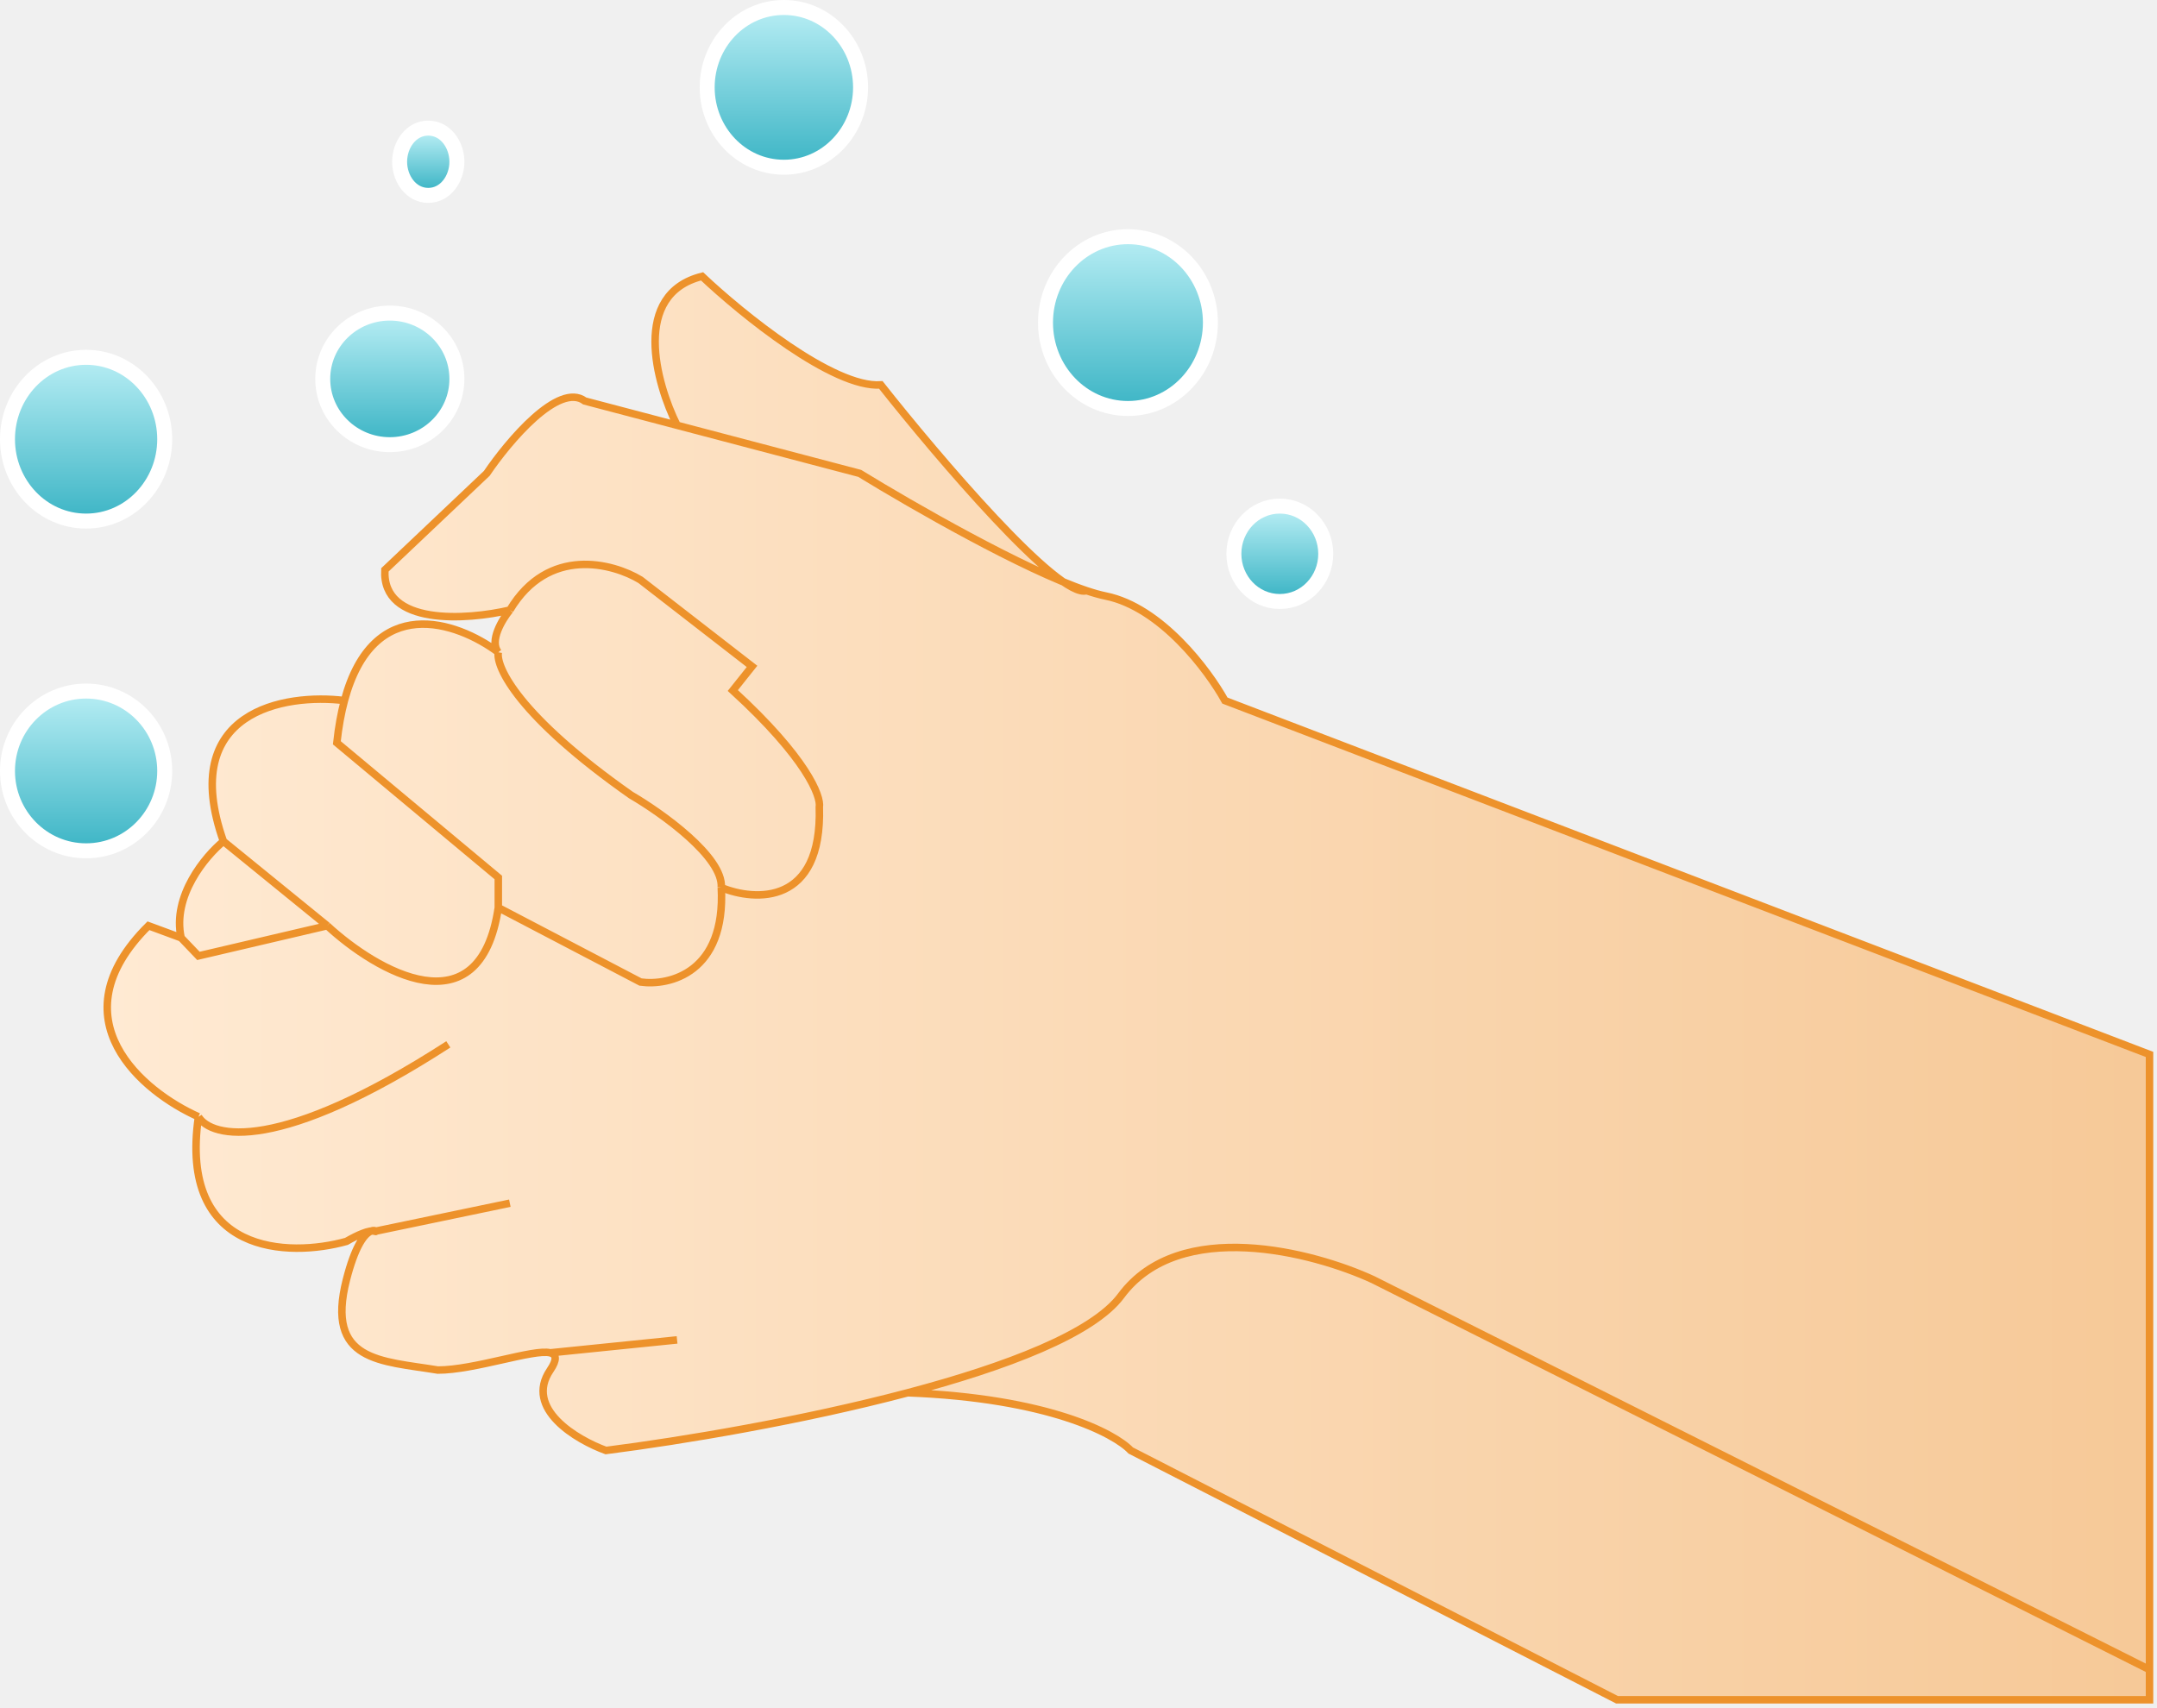
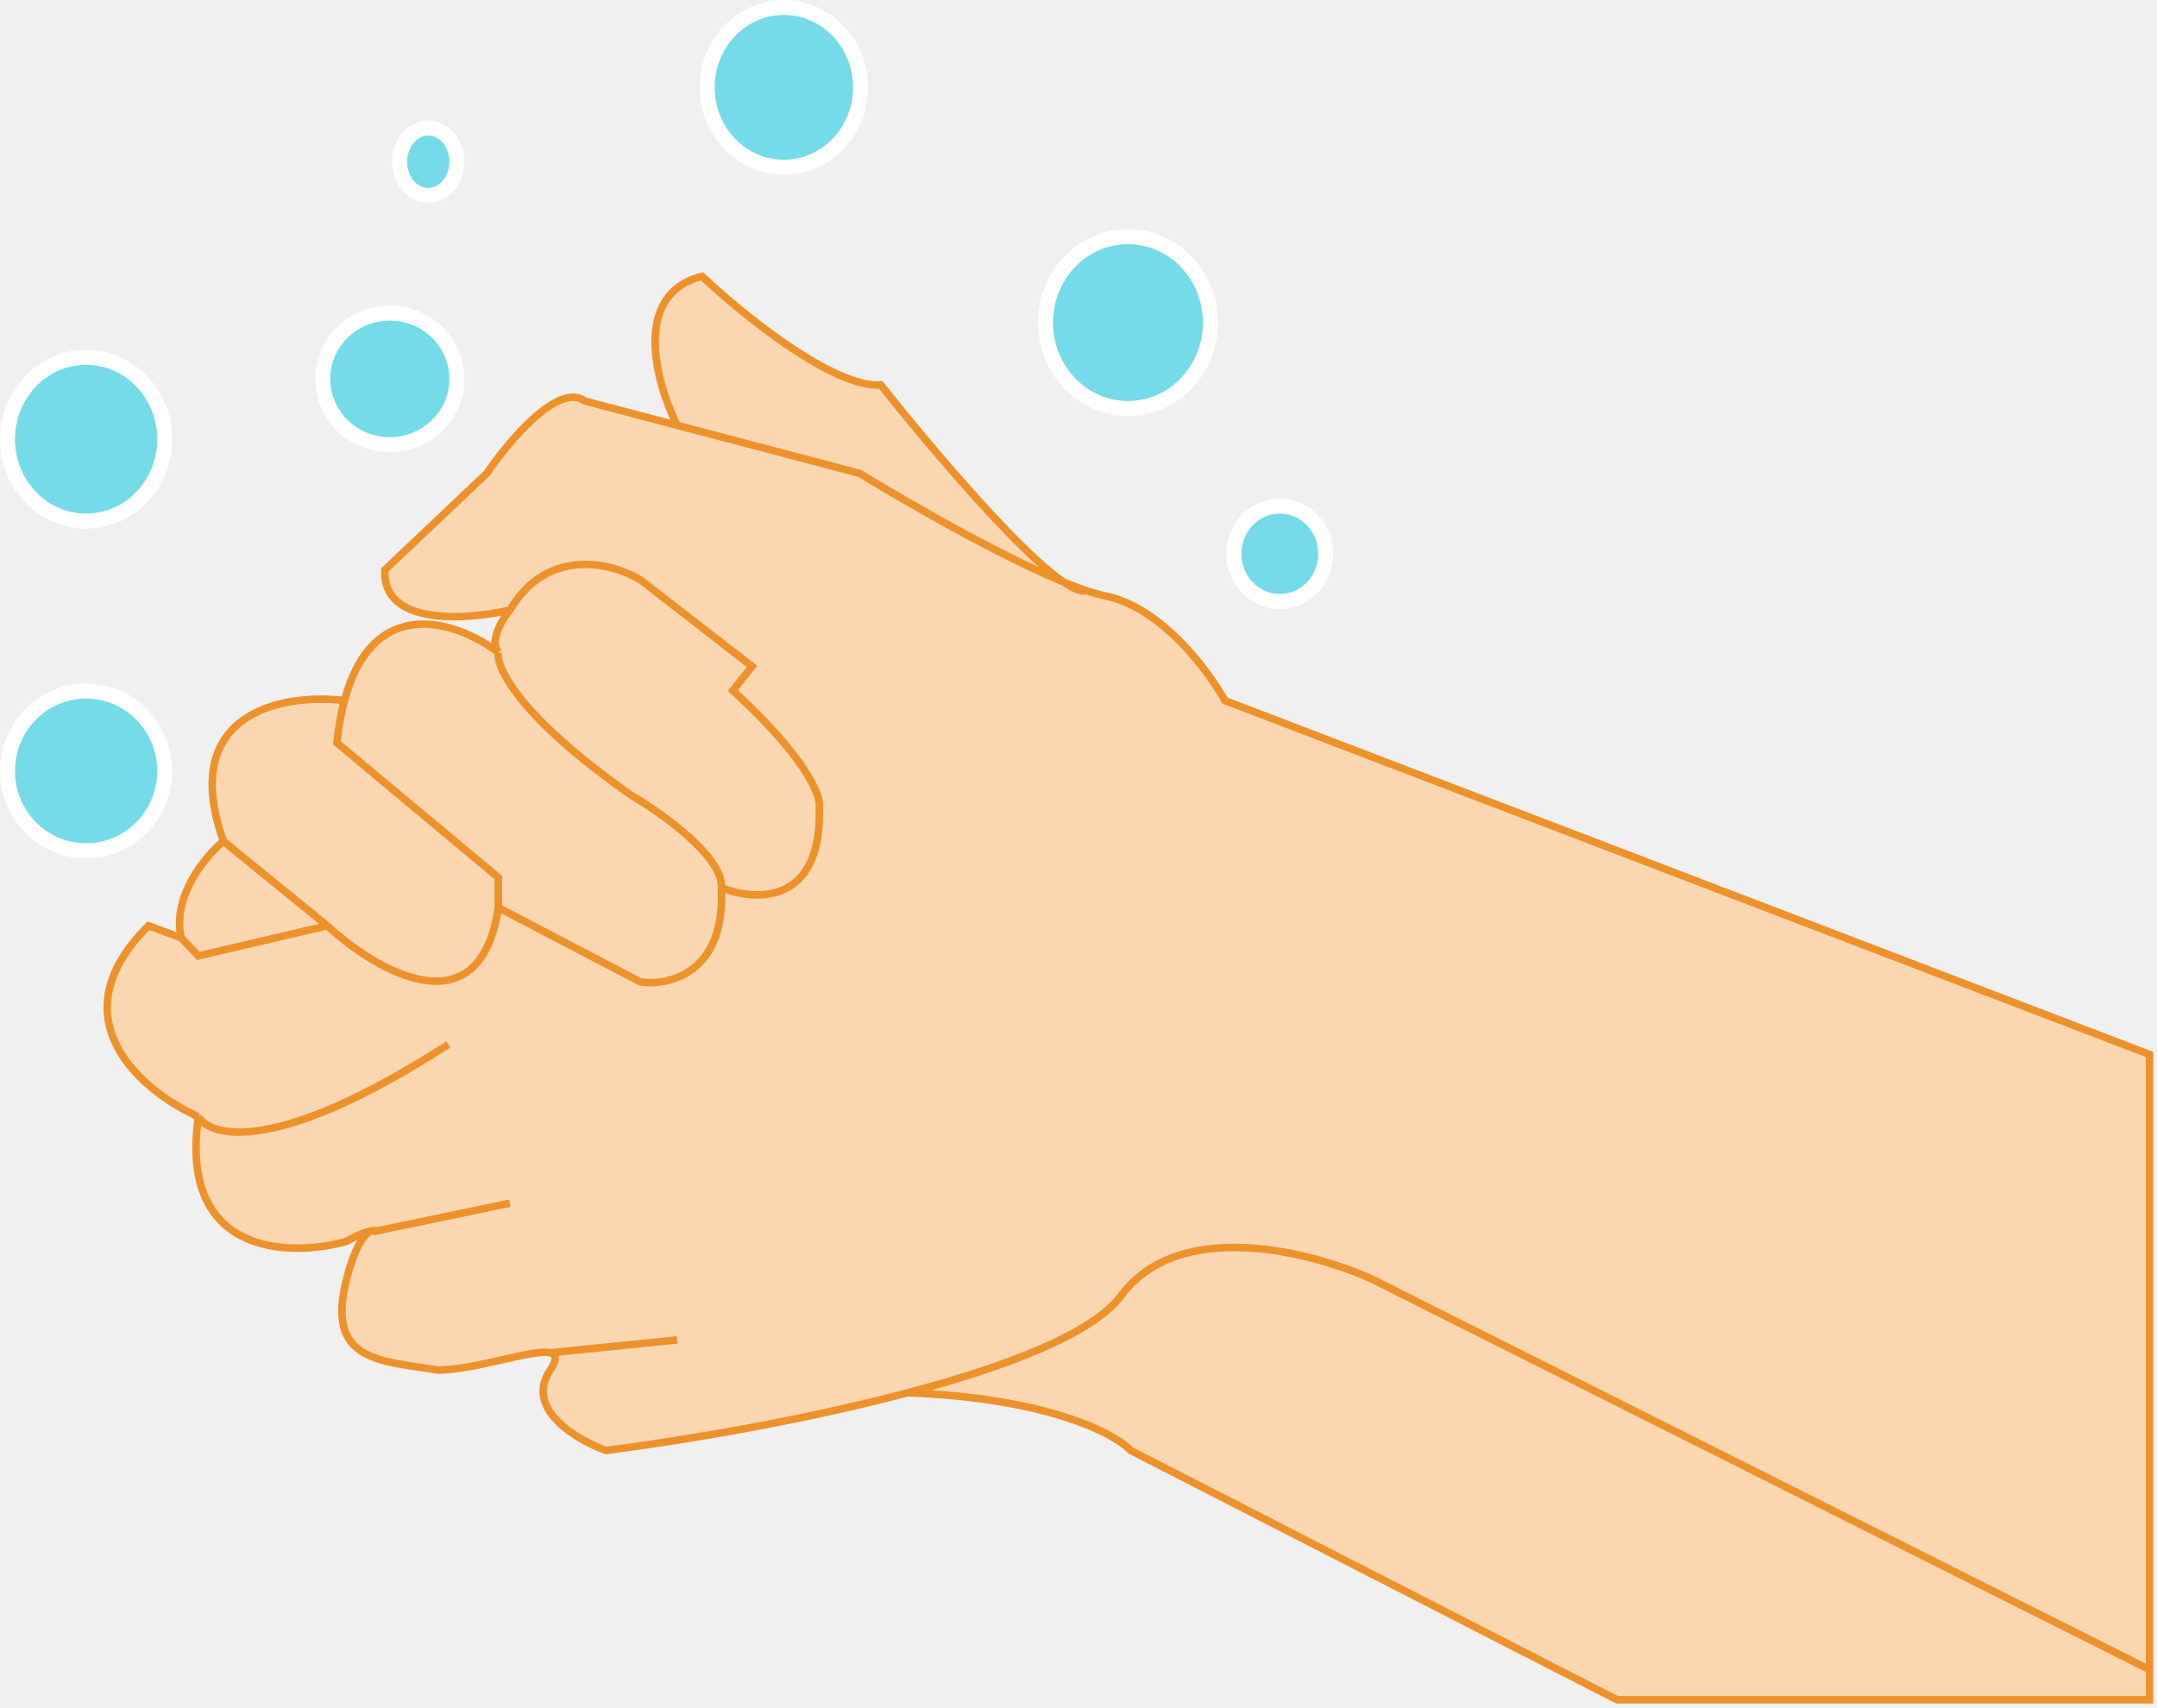
<svg xmlns="http://www.w3.org/2000/svg" width="288" height="228" viewBox="0 0 288 228" fill="none">
-   <path d="M287 140.813V222.973V227H215.906L150.972 193.706C148.834 191.432 139.885 186.705 121.2 185.998C107.071 189.736 91.091 192.409 80.906 193.706C76.97 192.274 69.972 188.122 73.463 182.967C74.414 181.561 74.281 180.869 73.463 180.663C71.279 180.115 63.34 182.967 58.464 182.967C50.85 181.714 43.441 181.897 46.257 170.884C47.497 166.036 48.791 164.699 49.543 164.403C48.723 164.491 47.404 165.116 46.257 165.783C38.557 167.931 23.826 167.609 26.495 149.136C19.052 145.825 7.297 136.087 19.822 123.629L24.185 125.24C22.953 119.655 27.436 114.321 29.831 112.352C23.672 94.954 38.035 92.573 45.987 93.557C49.833 79.205 60.927 82.936 66.533 87.113C65.301 85.61 67.046 82.728 68.073 81.475C62.341 82.817 50.98 83.623 51.39 76.105L64.993 63.217C67.902 58.921 74.592 50.974 78.082 53.551L90.402 56.796C87.579 51.15 84.293 39.267 93.738 36.904C99.043 41.916 111.242 51.833 117.607 51.403C123.853 59.308 135.843 73.504 141.991 77.719C143.088 78.171 144.121 78.563 145.069 78.881C146.017 79.199 146.88 79.442 147.636 79.596C155.028 81.099 161.324 89.53 163.549 93.557L287 140.813Z" fill="url(#paint0_linear)" />
+   <path d="M287 140.813V222.973V227H215.906L150.972 193.706C148.834 191.432 139.885 186.705 121.2 185.998C107.071 189.736 91.091 192.409 80.906 193.706C76.97 192.274 69.972 188.122 73.463 182.967C74.414 181.561 74.281 180.869 73.463 180.663C71.279 180.115 63.34 182.967 58.464 182.967C50.85 181.714 43.441 181.897 46.257 170.884C47.497 166.036 48.791 164.699 49.543 164.403C48.723 164.491 47.404 165.116 46.257 165.783C38.557 167.931 23.826 167.609 26.495 149.136C19.052 145.825 7.297 136.087 19.822 123.629L24.185 125.24C22.953 119.655 27.436 114.321 29.831 112.352C23.672 94.954 38.035 92.573 45.987 93.557C49.833 79.205 60.927 82.936 66.533 87.113C65.301 85.61 67.046 82.728 68.073 81.475C62.341 82.817 50.98 83.623 51.39 76.105L64.993 63.217C67.902 58.921 74.592 50.974 78.082 53.551L90.402 56.796C87.579 51.15 84.293 39.267 93.738 36.904C99.043 41.916 111.242 51.833 117.607 51.403C123.853 59.308 135.843 73.504 141.991 77.719C143.088 78.171 144.121 78.563 145.069 78.881C146.017 79.199 146.88 79.442 147.636 79.596C155.028 81.099 161.324 89.53 163.549 93.557L287 140.813Z" fill="#FAD7B1" />
  <path d="M287 222.973V140.813L163.549 93.557C161.324 89.53 155.028 81.099 147.636 79.596C146.88 79.442 146.017 79.199 145.069 78.881M287 222.973L183.311 170.884C175.355 167.215 157.491 162.507 149.689 173.032C145.926 178.109 134.367 182.516 121.2 185.998M287 222.973V227H215.906L150.972 193.706C148.834 191.432 139.885 186.705 121.2 185.998M26.495 149.136C23.826 167.609 38.557 167.931 46.257 165.783C47.682 164.955 49.37 164.192 50.042 164.44M26.495 149.136C19.052 145.825 7.297 136.087 19.822 123.629L24.185 125.24M26.495 149.136C28.206 152 37.274 154.076 59.86 139.47M24.185 125.24L26.495 127.656L43.691 123.629M24.185 125.24C22.953 119.655 27.436 114.321 29.831 112.352M43.691 123.629C50.278 129.715 64.069 137.752 66.533 121.212M43.691 123.629L29.831 112.352M66.533 121.212L85.525 131.147C89.375 131.684 96.921 129.912 96.305 118.527M66.533 121.212V117.185L44.974 99.196C45.205 97.064 45.549 95.193 45.987 93.557M96.305 118.527C100.839 120.407 109.805 120.89 109.394 107.788C109.651 106.356 107.7 101.236 97.845 92.215L100.411 88.993L85.525 77.448C81.847 75.21 73.206 72.883 68.073 81.475M96.305 118.527C96.59 114.446 88.382 108.593 84.242 106.177C69.253 95.65 66.191 89.082 66.533 87.113M68.073 81.475C62.341 82.817 50.98 83.623 51.39 76.105L64.993 63.217C67.902 58.921 74.592 50.974 78.082 53.551L90.402 56.796M68.073 81.475C67.046 82.728 65.301 85.61 66.533 87.113M50.042 164.44C50.822 164.729 48.455 162.292 46.257 170.884C43.441 181.897 50.85 181.714 58.464 182.967C63.34 182.967 71.279 180.115 73.463 180.663M50.042 164.44L68.073 160.681M73.463 180.663C74.281 180.869 74.414 181.561 73.463 182.967C69.972 188.122 76.97 192.274 80.906 193.706C91.091 192.409 107.071 189.736 121.2 185.998M73.463 180.663L90.402 178.939M90.402 56.796L114.784 63.217C121.85 67.556 136.748 76.092 145.069 78.881M90.402 56.796C87.579 51.15 84.293 39.267 93.738 36.904C99.043 41.916 111.242 51.833 117.607 51.403C125.221 61.04 141.374 80.028 145.069 78.881M66.533 87.113C60.927 82.936 49.833 79.205 45.987 93.557M45.987 93.557C38.035 92.573 23.672 94.954 29.831 112.352" stroke="#ED922B" />
-   <path d="M150.603 54.551C156.726 54.551 161.613 49.372 161.613 43.08C161.613 36.788 156.726 31.609 150.603 31.609C144.481 31.609 139.594 36.788 139.594 43.08C139.594 49.372 144.481 54.551 150.603 54.551Z" fill="url(#paint1_linear)" stroke="white" stroke-width="2" />
-   <path d="M57.181 26.091C59.48 26.091 61.004 23.872 61.004 21.6C61.004 19.329 59.48 17.11 57.181 17.11C54.881 17.11 53.357 19.329 53.357 21.6C53.357 23.872 54.881 26.091 57.181 26.091Z" fill="url(#paint2_linear)" stroke="white" stroke-width="2" />
-   <path d="M11.496 69.587C17.335 69.587 21.992 64.649 21.992 58.653C21.992 52.657 17.335 47.718 11.496 47.718C5.657 47.718 1 52.657 1 58.653C1 64.649 5.657 69.587 11.496 69.587Z" fill="url(#paint3_linear)" stroke="white" stroke-width="2" />
-   <path d="M52.048 59.384C56.974 59.384 61.004 55.471 61.004 50.598C61.004 45.725 56.974 41.812 52.048 41.812C47.122 41.812 43.092 45.725 43.092 50.598C43.092 55.471 47.122 59.384 52.048 59.384Z" fill="url(#paint4_linear)" stroke="white" stroke-width="2" />
-   <path d="M11.496 113.621C17.31 113.621 21.992 108.828 21.992 102.955C21.992 97.081 17.31 92.289 11.496 92.289C5.683 92.289 1 97.081 1 102.955C1 108.828 5.683 113.621 11.496 113.621Z" fill="url(#paint5_linear)" stroke="white" stroke-width="2" />
-   <path d="M104.661 22.332C110.359 22.332 114.901 17.514 114.901 11.666C114.901 5.818 110.359 1 104.661 1C98.964 1 94.422 5.818 94.422 11.666C94.422 17.514 98.964 22.332 104.661 22.332Z" fill="url(#paint6_linear)" stroke="white" stroke-width="2" />
-   <path d="M170.879 80.327C174.308 80.327 177.012 77.432 177.012 73.957C177.012 70.482 174.308 67.587 170.879 67.587C167.45 67.587 164.746 70.482 164.746 73.957C164.746 77.432 167.45 80.327 170.879 80.327Z" fill="url(#paint7_linear)" stroke="white" stroke-width="2" />
-   <defs>
-     <linearGradient id="paint0_linear" x1="14.319" y1="131.952" x2="294.587" y2="131.952" gradientUnits="userSpaceOnUse">
-       <stop stop-color="#FFEAD3" />
-       <stop offset="1" stop-color="#F6C896" />
-     </linearGradient>
-     <linearGradient id="paint1_linear" x1="150.603" y1="32.609" x2="150.603" y2="53.551" gradientUnits="userSpaceOnUse">
-       <stop stop-color="#B2EBF2" />
-       <stop offset="1" stop-color="#41B7C7" />
-     </linearGradient>
-     <linearGradient id="paint2_linear" x1="57.181" y1="18.11" x2="57.181" y2="25.091" gradientUnits="userSpaceOnUse">
-       <stop stop-color="#B2EBF2" />
-       <stop offset="1" stop-color="#41B7C7" />
-     </linearGradient>
-     <linearGradient id="paint3_linear" x1="11.496" y1="48.718" x2="11.496" y2="68.587" gradientUnits="userSpaceOnUse">
-       <stop stop-color="#B2EBF2" />
-       <stop offset="1" stop-color="#41B7C7" />
-     </linearGradient>
-     <linearGradient id="paint4_linear" x1="52.048" y1="42.812" x2="52.048" y2="58.384" gradientUnits="userSpaceOnUse">
-       <stop stop-color="#B2EBF2" />
-       <stop offset="1" stop-color="#41B7C7" />
-     </linearGradient>
-     <linearGradient id="paint5_linear" x1="11.496" y1="93.289" x2="11.496" y2="112.621" gradientUnits="userSpaceOnUse">
-       <stop stop-color="#B2EBF2" />
-       <stop offset="1" stop-color="#41B7C7" />
-     </linearGradient>
-     <linearGradient id="paint6_linear" x1="104.661" y1="2" x2="104.661" y2="21.332" gradientUnits="userSpaceOnUse">
-       <stop stop-color="#B2EBF2" />
-       <stop offset="1" stop-color="#41B7C7" />
-     </linearGradient>
-     <linearGradient id="paint7_linear" x1="170.879" y1="68.587" x2="170.879" y2="79.327" gradientUnits="userSpaceOnUse">
-       <stop stop-color="#B2EBF2" />
-       <stop offset="1" stop-color="#41B7C7" />
-     </linearGradient>
-   </defs>
+   <path d="M150.603 54.551C156.726 54.551 161.613 49.372 161.613 43.08C161.613 36.788 156.726 31.609 150.603 31.609C144.481 31.609 139.594 36.788 139.594 43.08C139.594 49.372 144.481 54.551 150.603 54.551Z" fill="#75DBE8" stroke="white" stroke-width="2" />
+   <path d="M57.181 26.091C59.48 26.091 61.004 23.872 61.004 21.6C61.004 19.329 59.48 17.11 57.181 17.11C54.881 17.11 53.357 19.329 53.357 21.6C53.357 23.872 54.881 26.091 57.181 26.091Z" fill="#75DBE8" stroke="white" stroke-width="2" />
+   <path d="M11.496 69.587C17.335 69.587 21.992 64.649 21.992 58.653C21.992 52.657 17.335 47.718 11.496 47.718C5.657 47.718 1 52.657 1 58.653C1 64.649 5.657 69.587 11.496 69.587Z" fill="#75DBE8" stroke="white" stroke-width="2" />
+   <path d="M52.048 59.384C56.974 59.384 61.004 55.471 61.004 50.598C61.004 45.725 56.974 41.812 52.048 41.812C47.122 41.812 43.092 45.725 43.092 50.598C43.092 55.471 47.122 59.384 52.048 59.384Z" fill="#75DBE8" stroke="white" stroke-width="2" />
+   <path d="M11.496 113.621C17.31 113.621 21.992 108.828 21.992 102.955C21.992 97.081 17.31 92.289 11.496 92.289C5.683 92.289 1 97.081 1 102.955C1 108.828 5.683 113.621 11.496 113.621Z" fill="#75DBE8" stroke="white" stroke-width="2" />
+   <path d="M104.661 22.332C110.359 22.332 114.901 17.514 114.901 11.666C114.901 5.818 110.359 1 104.661 1C98.964 1 94.422 5.818 94.422 11.666C94.422 17.514 98.964 22.332 104.661 22.332Z" fill="#75DBE8" stroke="white" stroke-width="2" />
+   <path d="M170.879 80.327C174.308 80.327 177.012 77.432 177.012 73.957C177.012 70.482 174.308 67.587 170.879 67.587C167.45 67.587 164.746 70.482 164.746 73.957C164.746 77.432 167.45 80.327 170.879 80.327Z" fill="#75DBE8" stroke="white" stroke-width="2" />
</svg>
